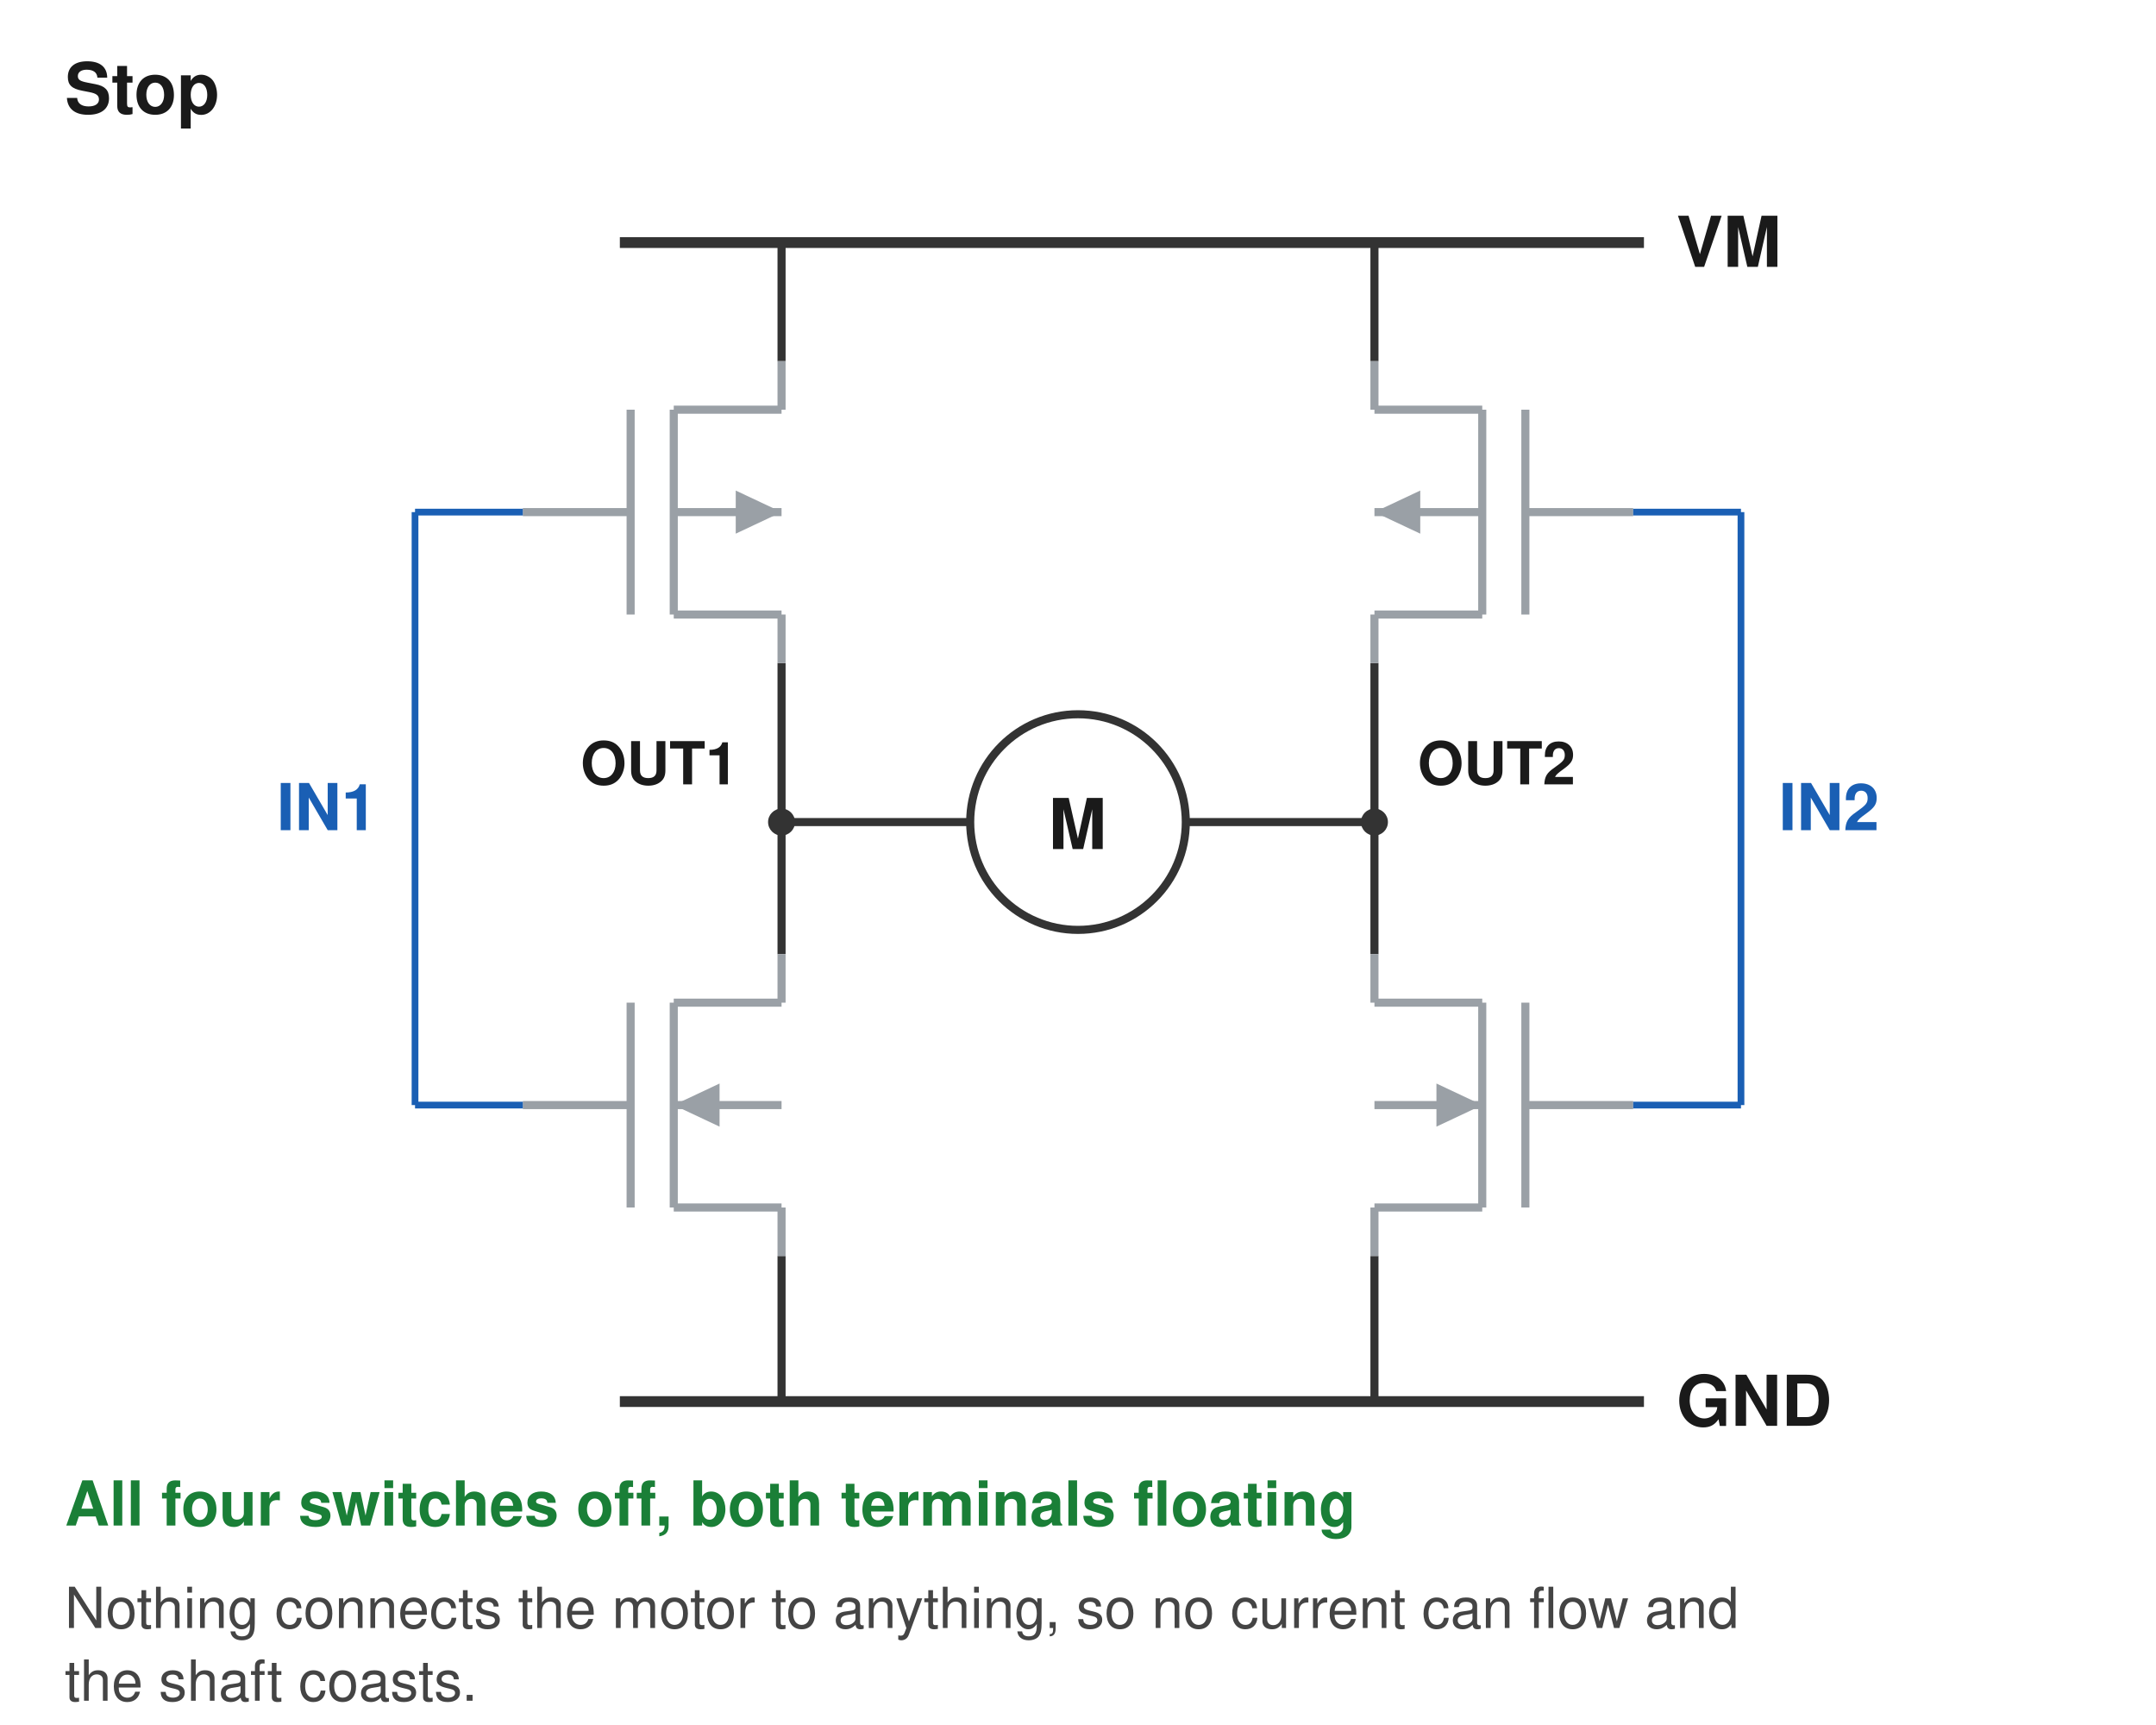
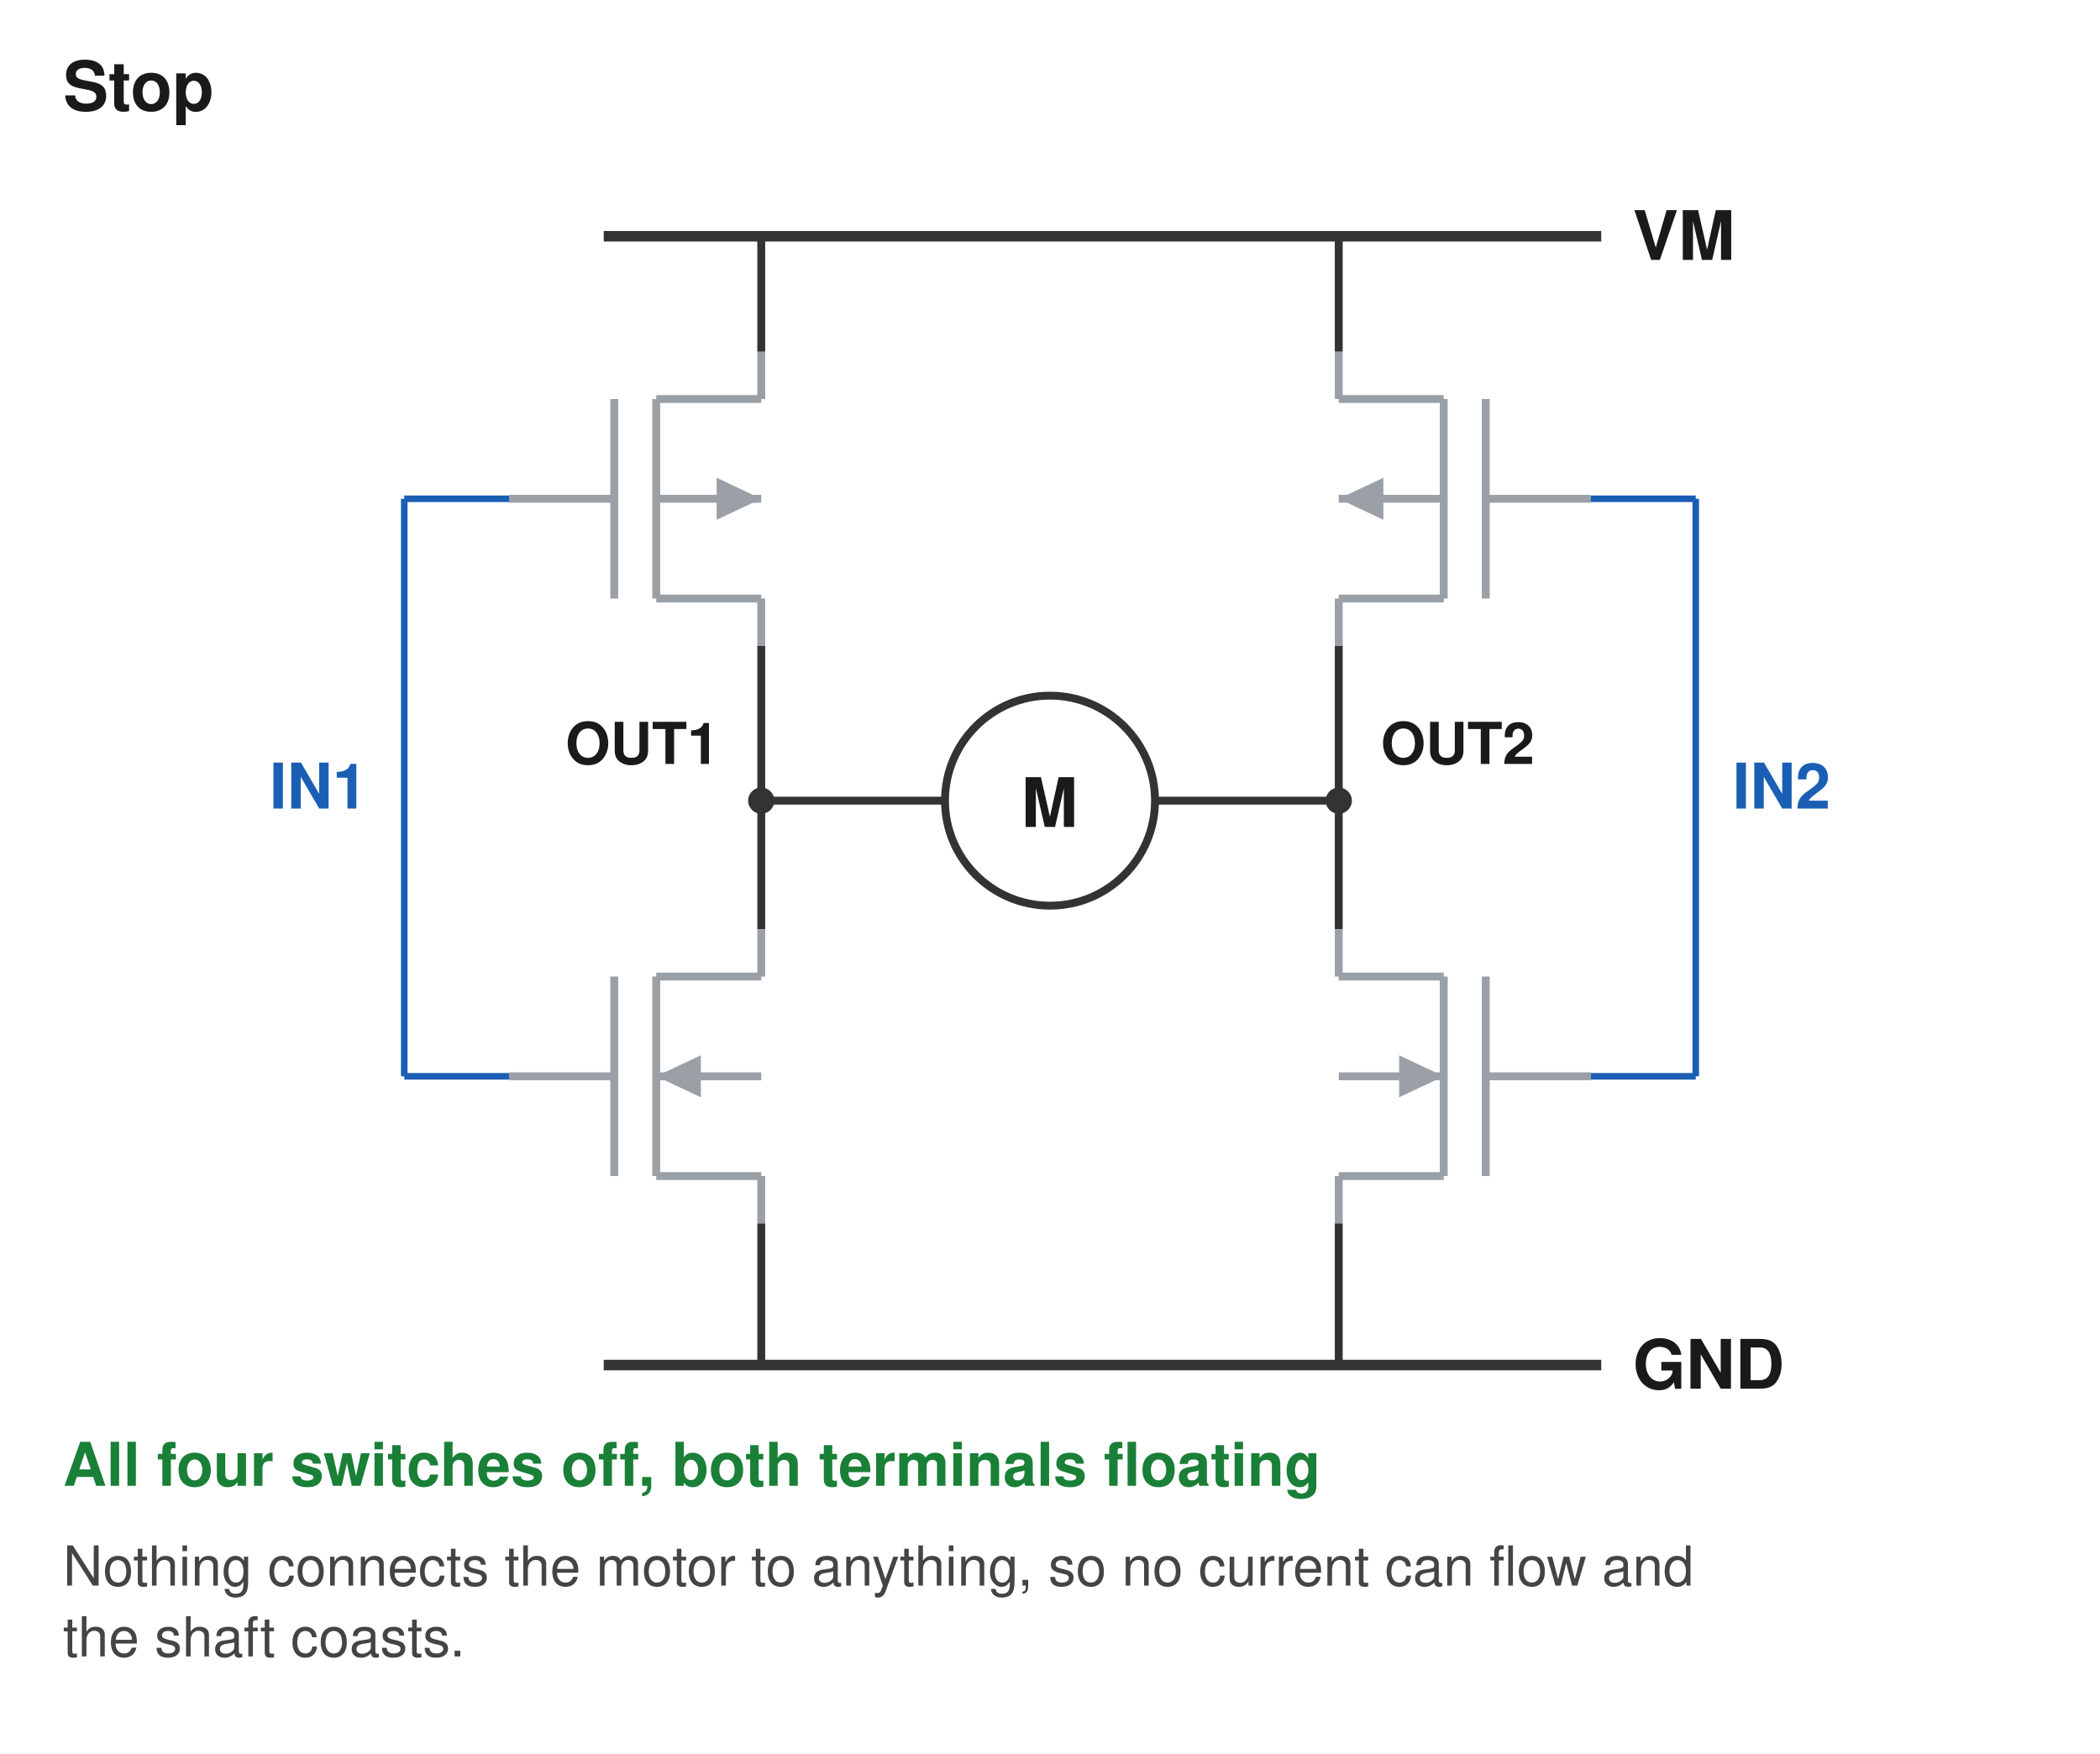
- <svg xmlns="http://www.w3.org/2000/svg" viewBox="0 0 800 640" width="800" height="640">
+ <svg xmlns="http://www.w3.org/2000/svg" viewBox="0 0 800 668" width="800" height="668">
  <defs>
    <marker id="arw" viewBox="0 0 10 10" refX="9" refY="5" markerWidth="6" markerHeight="6" orient="auto-start-reverse">
      <path d="M0,0 L10,5 L0,10 z" fill="#c01c28" />
    </marker>
    <style>
   .wire{stroke:#333;stroke-width:3;fill:none}
   .rail{stroke:#333;stroke-width:4;fill:none}
   .dev {stroke:#333;stroke-width:3;fill:none}
   .off {stroke:#9aa0a6;stroke-width:3;fill:none}
   .cur {stroke:#c01c28;stroke-width:5;fill:none}
   .ctl {stroke:#1a5fb4;stroke-width:2.5;fill:none}
   .lbl {font:bold 26px Helvetica,Arial,sans-serif;fill:#1a1a1a}
   .sm  {font:21px Helvetica,Arial,sans-serif;fill:#444}
   .term{font:bold 22px Helvetica,Arial,sans-serif;fill:#1a1a1a}
   .ctlt{font:bold 24px Helvetica,Arial,sans-serif;fill:#1a5fb4}
   .st  {font:bold 23px Helvetica,Arial,sans-serif;fill:#1a7f37}
+    .pbox{stroke:#c01c28;stroke-width:3;fill:none}
+    .nbox{stroke:#1a3fd0;stroke-width:3;fill:none}
+    .pt  {font:bold 25px Helvetica,Arial,sans-serif;fill:#c01c28}
+    .nt  {font:bold 25px Helvetica,Arial,sans-serif;fill:#1a3fd0}
+    .gt  {font:bold 26px Helvetica,Arial,sans-serif;fill:#1a1a1a}
  </style>
  </defs>
  <rect width="100%" height="100%" fill="#fff" />
  <line class="rail" x1="230" y1="90" x2="610" y2="90" />
  <text class="lbl" x="622" y="99">VM</text>
  <line class="rail" x1="230" y1="520" x2="610" y2="520" />
  <text class="lbl" x="622" y="529">GND</text>
  <line class="wire" x1="290" y1="90" x2="290" y2="134" />
  <line class="wire" x1="290" y1="246" x2="290" y2="354" />
  <line class="wire" x1="290" y1="466" x2="290" y2="520" />
  <line class="wire" x1="510" y1="90" x2="510" y2="134" />
  <line class="wire" x1="510" y1="246" x2="510" y2="354" />
  <line class="wire" x1="510" y1="466" x2="510" y2="520" />
  <line class="off" x1="290" y1="134" x2="290" y2="152" />
  <line class="off" x1="290" y1="228" x2="290" y2="246" />
  <line class="off" x1="250" y1="152" x2="290" y2="152" />
  <line class="off" x1="250" y1="228" x2="290" y2="228" />
  <line class="off" x1="250" y1="152" x2="250" y2="228" />
  <line class="off" x1="234" y1="152" x2="234" y2="228" />
  <line class="off" x1="234" y1="190" x2="194" y2="190" />
  <line class="off" x1="250" y1="190" x2="290" y2="190" />
  <path d="M290,190 L273,182 L273,198 z" fill="#9aa0a6" stroke="none" />
  <line class="off" x1="510" y1="134" x2="510" y2="152" />
  <line class="off" x1="510" y1="228" x2="510" y2="246" />
  <line class="off" x1="550" y1="152" x2="510" y2="152" />
  <line class="off" x1="550" y1="228" x2="510" y2="228" />
  <line class="off" x1="550" y1="152" x2="550" y2="228" />
  <line class="off" x1="566" y1="152" x2="566" y2="228" />
  <line class="off" x1="566" y1="190" x2="606" y2="190" />
  <line class="off" x1="550" y1="190" x2="510" y2="190" />
  <path d="M510,190 L527,182 L527,198 z" fill="#9aa0a6" stroke="none" />
  <line class="off" x1="290" y1="354" x2="290" y2="372" />
  <line class="off" x1="290" y1="448" x2="290" y2="466" />
  <line class="off" x1="250" y1="372" x2="290" y2="372" />
  <line class="off" x1="250" y1="448" x2="290" y2="448" />
  <line class="off" x1="250" y1="372" x2="250" y2="448" />
  <line class="off" x1="234" y1="372" x2="234" y2="448" />
  <line class="off" x1="234" y1="410" x2="194" y2="410" />
  <line class="off" x1="290" y1="410" x2="250" y2="410" />
  <path d="M250,410 L267,402 L267,418 z" fill="#9aa0a6" stroke="none" />
  <line class="off" x1="510" y1="354" x2="510" y2="372" />
  <line class="off" x1="510" y1="448" x2="510" y2="466" />
  <line class="off" x1="550" y1="372" x2="510" y2="372" />
  <line class="off" x1="550" y1="448" x2="510" y2="448" />
  <line class="off" x1="550" y1="372" x2="550" y2="448" />
  <line class="off" x1="566" y1="372" x2="566" y2="448" />
  <line class="off" x1="566" y1="410" x2="606" y2="410" />
  <line class="off" x1="510" y1="410" x2="550" y2="410" />
  <path d="M550,410 L533,402 L533,418 z" fill="#9aa0a6" stroke="none" />
  <line class="wire" x1="290" y1="305" x2="360" y2="305" />
  <line class="wire" x1="440" y1="305" x2="510" y2="305" />
  <circle class="dev" cx="400" cy="305" r="40" fill="#fff" />
  <text class="lbl" x="389" y="315">M</text>
  <circle cx="290" cy="305" r="5" fill="#333" />
  <circle cx="510" cy="305" r="5" fill="#333" />
  <text class="term" x="274" y="291" text-anchor="end">OUT1</text>
  <text class="term" x="526" y="291">OUT2</text>
  <line class="ctl" x1="194" y1="190" x2="154" y2="190" />
  <line class="ctl" x1="194" y1="410" x2="154" y2="410" />
  <line class="ctl" x1="154" y1="190" x2="154" y2="410" />
  <text class="ctlt" x="140" y="308" text-anchor="end">IN1</text>
  <line class="ctl" x1="606" y1="190" x2="646" y2="190" />
  <line class="ctl" x1="606" y1="410" x2="646" y2="410" />
  <line class="ctl" x1="646" y1="190" x2="646" y2="410" />
  <text class="ctlt" x="660" y="308" text-anchor="start">IN2</text>
  <text class="lbl" x="24" y="42">Stop</text>
  <text class="st" x="24" y="566">All four switches off, both terminals floating</text>
  <text class="sm" x="24" y="604">Nothing connects the motor to anything, so no current can flow and</text>
  <text class="sm" x="24" y="631">the shaft coasts.</text>
</svg>
